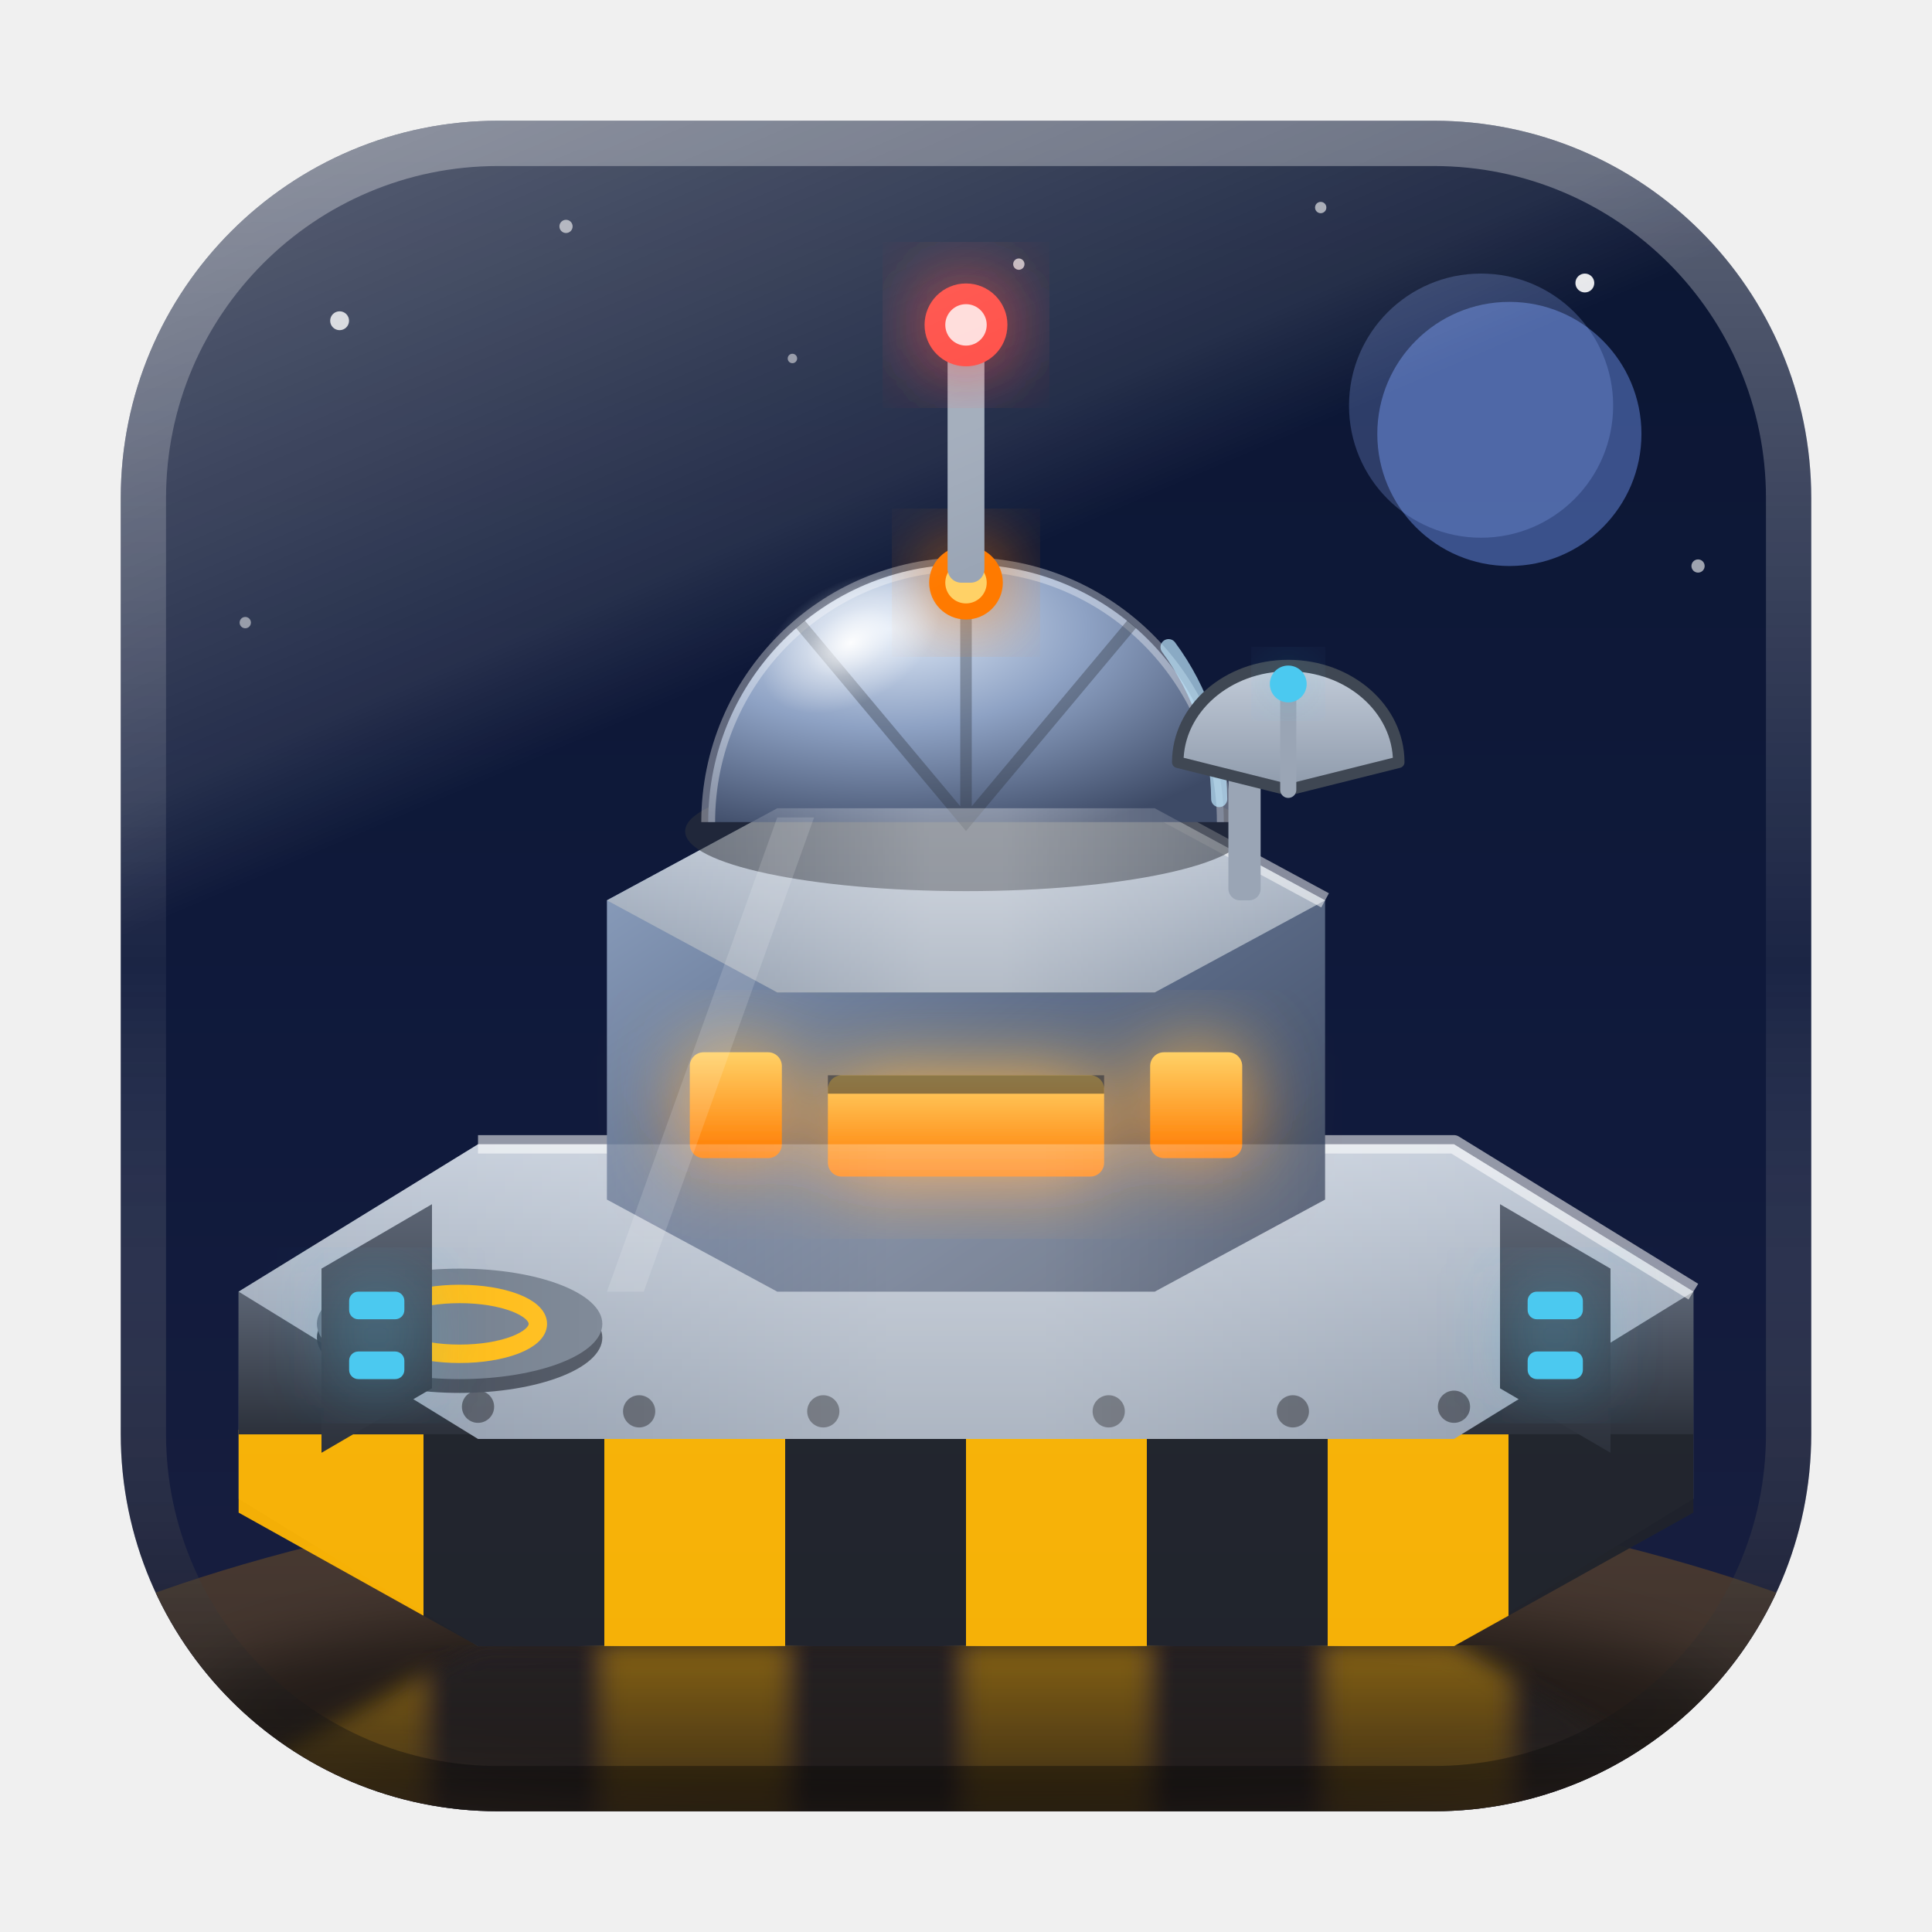
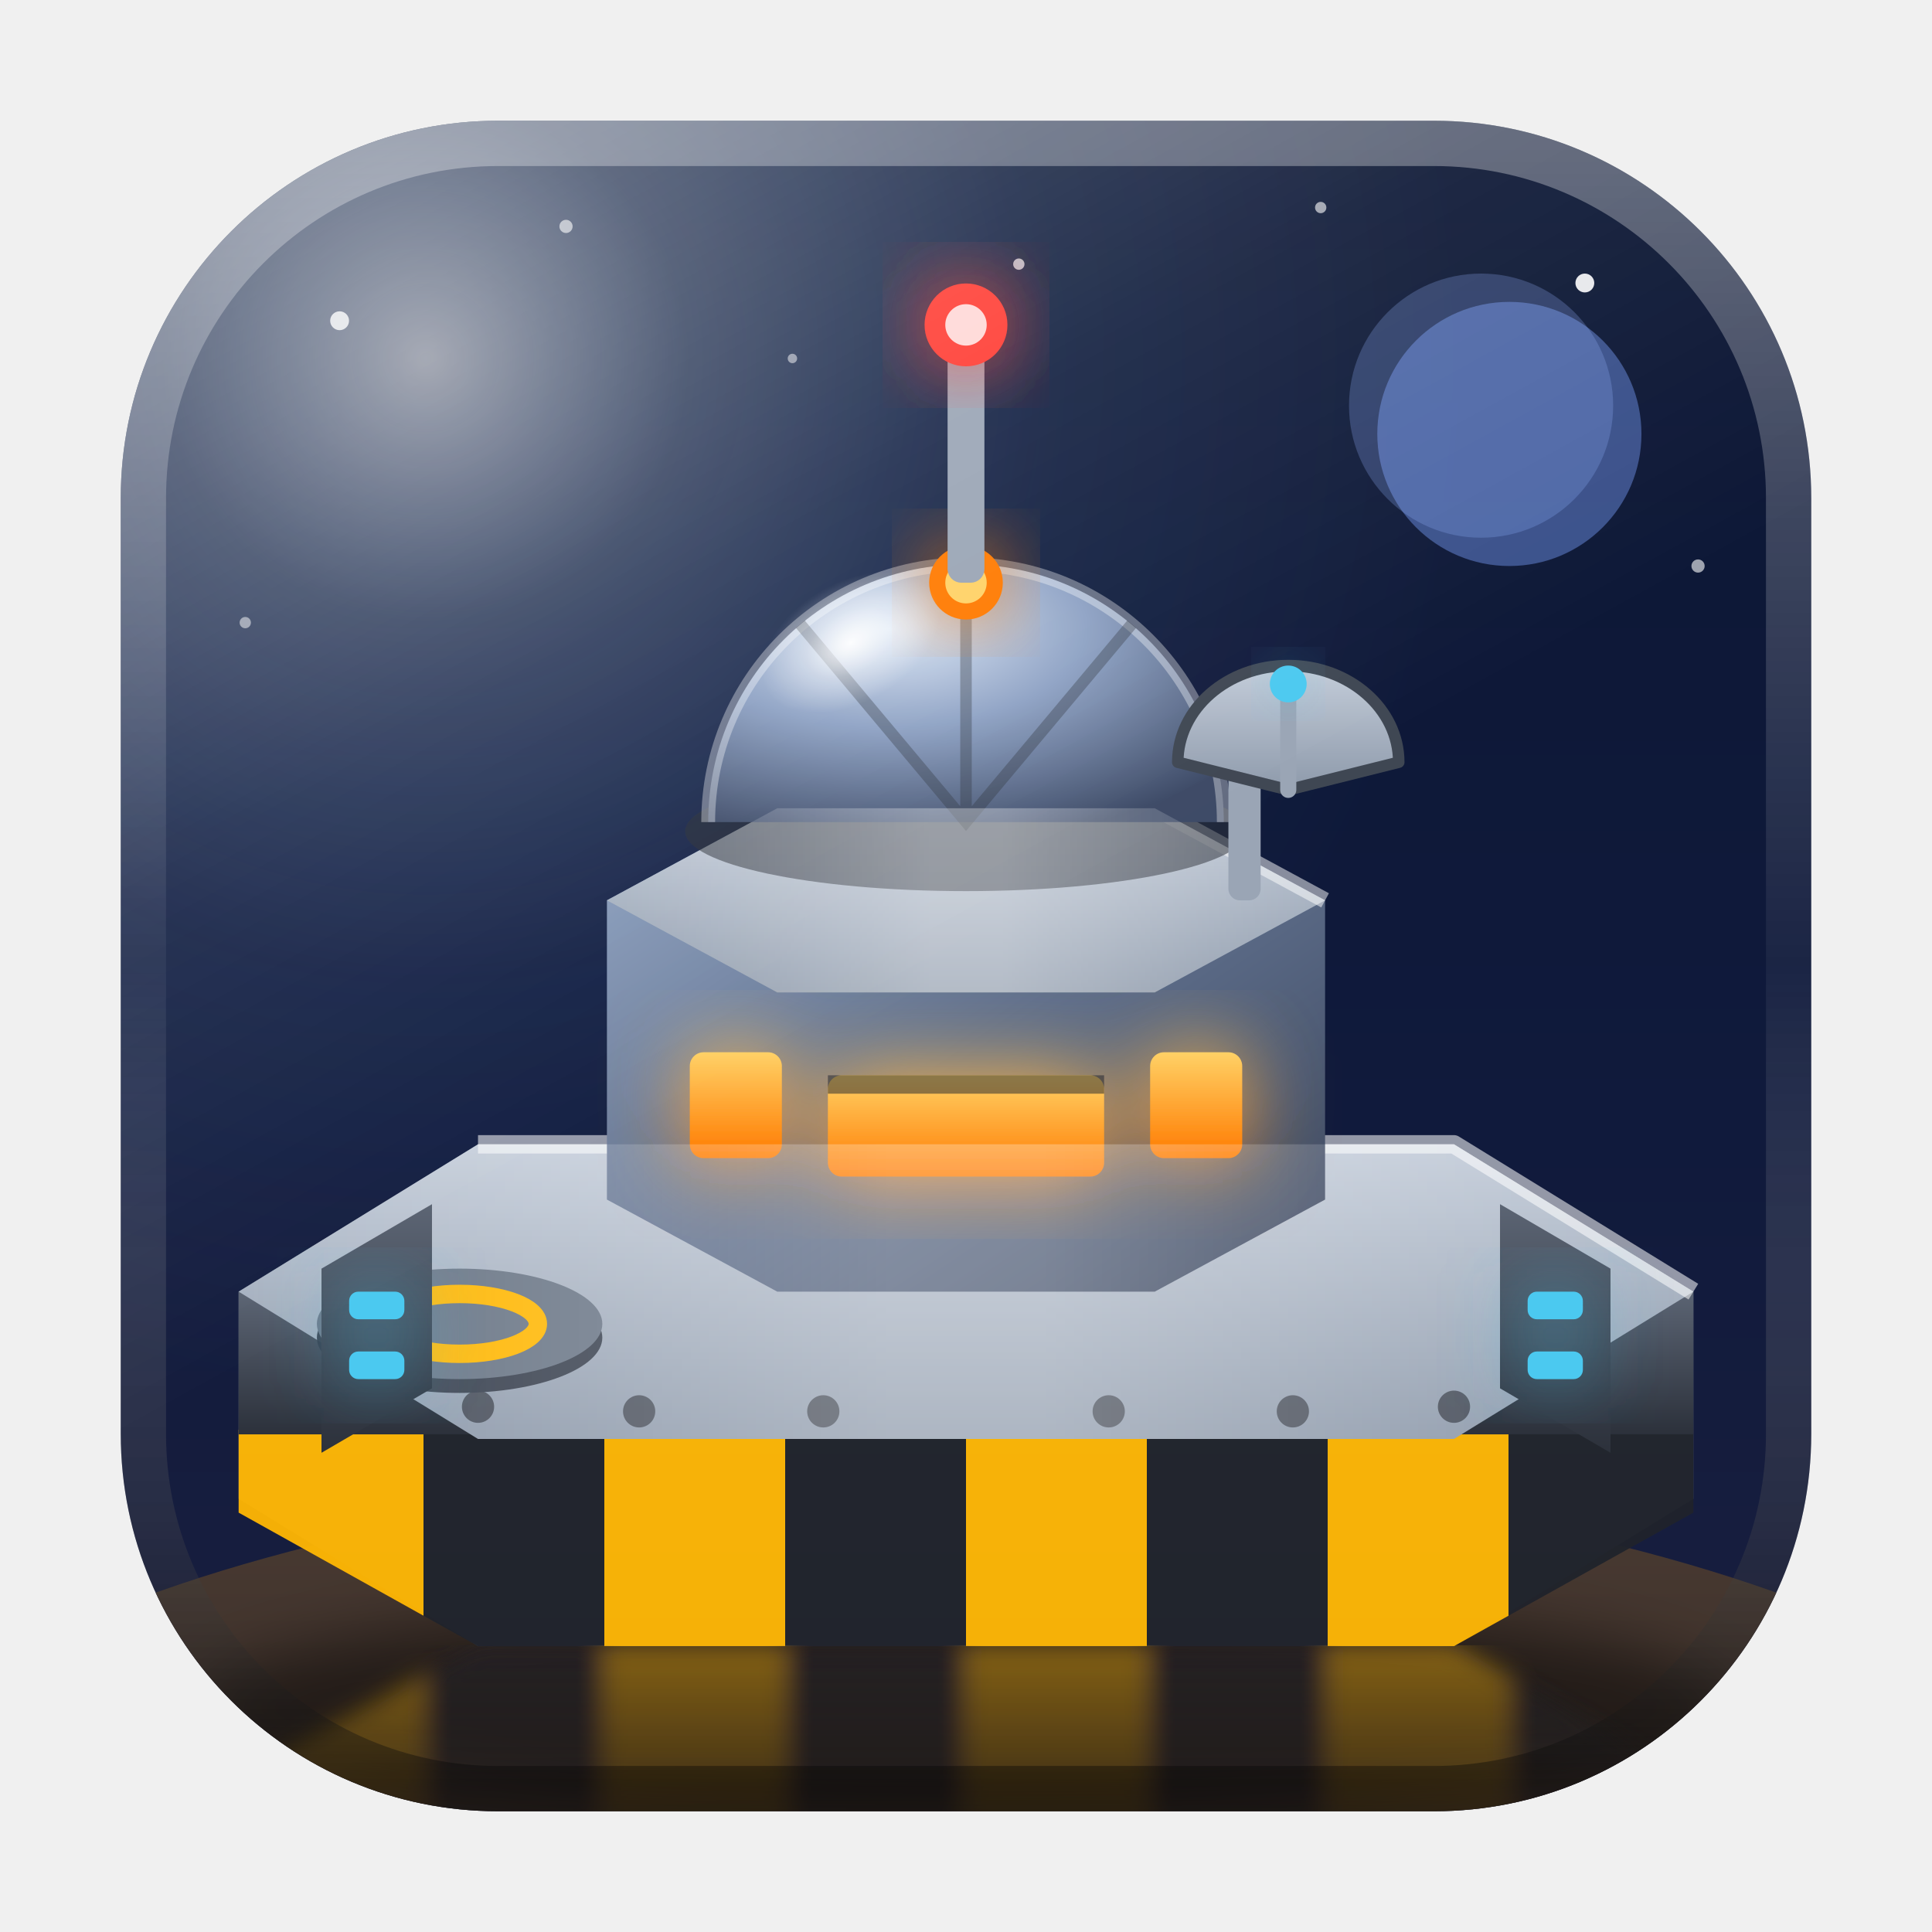
<svg xmlns="http://www.w3.org/2000/svg" width="1024" height="1024" viewBox="0 0 1024 1024">
  <defs>
    <linearGradient id="sky" x1="0" y1="0" x2="0" y2="1">
      <stop offset="0" stop-color="#0b1633" />
      <stop offset="0.6" stop-color="#101a3c" />
      <stop offset="1" stop-color="#1a1f3f" />
    </linearGradient>
    <linearGradient id="ground" x1="0" y1="0" x2="0" y2="1">
      <stop offset="0" stop-color="#4a3b33" />
      <stop offset="1" stop-color="#241b17" />
    </linearGradient>
    <linearGradient id="tileEdge" x1="0" y1="0" x2="0" y2="1">
      <stop offset="0" stop-color="#ffffff" stop-opacity="0.32" />
      <stop offset="0.5" stop-color="#ffffff" stop-opacity="0.05" />
      <stop offset="1" stop-color="#000000" stop-opacity="0.4" />
    </linearGradient>
    <linearGradient id="steelTop" x1="0" y1="0" x2="0" y2="1">
      <stop offset="0" stop-color="#c3ccd9" />
      <stop offset="1" stop-color="#8e9aab" />
    </linearGradient>
    <linearGradient id="steelSide" x1="0" y1="0" x2="0" y2="1">
      <stop offset="0" stop-color="#7c8797" />
      <stop offset="1" stop-color="#3f4753" />
    </linearGradient>
    <linearGradient id="steelDark" x1="0" y1="0" x2="0" y2="1">
      <stop offset="0" stop-color="#5b6473" />
      <stop offset="1" stop-color="#2c313b" />
    </linearGradient>
    <linearGradient id="deck" x1="0" y1="0" x2="1" y2="1">
      <stop offset="0" stop-color="#8fa3c2" />
      <stop offset="0.5" stop-color="#5f6f8c" />
      <stop offset="1" stop-color="#3a455c" />
    </linearGradient>
    <radialGradient id="dome" cx="0.35" cy="0.25" r="0.85">
      <stop offset="0" stop-color="#dbe6f5" />
      <stop offset="0.45" stop-color="#8ea2c4" />
      <stop offset="1" stop-color="#3d4a66" />
    </radialGradient>
    <linearGradient id="amber" x1="0" y1="0" x2="0" y2="1">
      <stop offset="0" stop-color="#ffd166" />
      <stop offset="1" stop-color="#ff7a00" />
    </linearGradient>
    <linearGradient id="hazard" x1="0" y1="0" x2="1" y2="0">
      <stop offset="0" stop-color="#ffb703" />
      <stop offset="0.125" stop-color="#ffb703" />
      <stop offset="0.125" stop-color="#1f232b" />
      <stop offset="0.25" stop-color="#1f232b" />
      <stop offset="0.25" stop-color="#ffb703" />
      <stop offset="0.375" stop-color="#ffb703" />
      <stop offset="0.375" stop-color="#1f232b" />
      <stop offset="0.5" stop-color="#1f232b" />
      <stop offset="0.5" stop-color="#ffb703" />
      <stop offset="0.625" stop-color="#ffb703" />
      <stop offset="0.625" stop-color="#1f232b" />
      <stop offset="0.75" stop-color="#1f232b" />
      <stop offset="0.75" stop-color="#ffb703" />
      <stop offset="0.875" stop-color="#ffb703" />
      <stop offset="0.875" stop-color="#1f232b" />
      <stop offset="1" stop-color="#1f232b" />
    </linearGradient>
    <filter id="glow" x="-50%" y="-50%" width="200%" height="200%">
      <feGaussianBlur stdDeviation="18" result="b" />
      <feMerge>
        <feMergeNode in="b" />
        <feMergeNode in="SourceGraphic" />
      </feMerge>
    </filter>
    <filter id="shadow" x="-20%" y="-20%" width="140%" height="160%">
      <feGaussianBlur stdDeviation="16" />
    </filter>
    <clipPath id="tileClip">
      <rect x="64" y="64" width="896" height="896" rx="200" />
    </clipPath>
-     <linearGradient id="gloss" x1="0" y1="0" x2="0.6" y2="1">
-       <stop offset="0" stop-color="#ffffff" stop-opacity="0.34" />
-       <stop offset="0.42" stop-color="#ffffff" stop-opacity="0.10" />
-       <stop offset="0.5" stop-color="#ffffff" stop-opacity="0" />
+     <linearGradient id="gloss" x1="0" y1="0" x2="0.55" y2="1">
+       <stop offset="0" stop-color="#ffffff" stop-opacity="0.30" />
+       <stop offset="0.35" stop-color="#ffffff" stop-opacity="0.08" />
+       <stop offset="0.6" stop-color="#ffffff" stop-opacity="0" />
    </linearGradient>
    <linearGradient id="sweep" x1="0" y1="0" x2="1" y2="0">
      <stop offset="0" stop-color="#ffffff" stop-opacity="0" />
      <stop offset="0.45" stop-color="#ffffff" stop-opacity="0.55" />
      <stop offset="0.55" stop-color="#ffffff" stop-opacity="0.55" />
      <stop offset="1" stop-color="#ffffff" stop-opacity="0" />
    </linearGradient>
    <radialGradient id="spec" cx="0.5" cy="0.5" r="0.5">
      <stop offset="0" stop-color="#ffffff" stop-opacity="0.95" />
      <stop offset="0.5" stop-color="#ffffff" stop-opacity="0.35" />
      <stop offset="1" stop-color="#ffffff" stop-opacity="0" />
    </radialGradient>
    <linearGradient id="reflFade" x1="0" y1="0" x2="0" y2="1">
      <stop offset="0" stop-color="#ffffff" stop-opacity="0.45" />
      <stop offset="1" stop-color="#ffffff" stop-opacity="0" />
    </linearGradient>
+     <radialGradient id="lightSpot" cx="0.18" cy="0.14" r="0.62">
+       <stop offset="0" stop-color="#ffffff" stop-opacity="0.55" />
+       <stop offset="0.25" stop-color="#cfe6ff" stop-opacity="0.22" />
+       <stop offset="0.6" stop-color="#7fb4ff" stop-opacity="0.06" />
+       <stop offset="1" stop-color="#7fb4ff" stop-opacity="0" />
+     </radialGradient>
    <mask id="reflMask">
      <rect x="64" y="872" width="896" height="120" fill="url(#reflFade)" />
    </mask>
    <filter id="blur6">
      <feGaussianBlur stdDeviation="6" />
    </filter>
  </defs>
  <rect x="64" y="64" width="896" height="896" rx="200" fill="url(#sky)" />
+   <rect x="64" y="64" width="896" height="896" rx="200" fill="url(#lightSpot)" />
  <g clip-path="url(#tileClip)">
    <g fill="#ffffff">
      <circle cx="180" cy="170" r="5" opacity="0.8" />
      <circle cx="300" cy="120" r="3.5" opacity="0.6" />
      <circle cx="840" cy="150" r="5" opacity="0.9" />
      <circle cx="700" cy="110" r="3" opacity="0.6" />
      <circle cx="900" cy="300" r="3.5" opacity="0.6" />
      <circle cx="130" cy="330" r="3" opacity="0.5" />
      <circle cx="540" cy="140" r="3" opacity="0.7" />
      <circle cx="420" cy="190" r="2.5" opacity="0.5" />
    </g>
    <circle cx="800" cy="230" r="70" fill="#5f7fd0" opacity="0.55" />
    <circle cx="785" cy="215" r="70" fill="#8fb0ff" opacity="0.25" />
    <ellipse cx="512" cy="1010" rx="620" ry="230" fill="url(#ground)" />
    <ellipse cx="512" cy="905" rx="410" ry="60" fill="#000" opacity="0.45" filter="url(#shadow)" />
  </g>
  <g id="building" transform="translate(512 770) scale(1.22) translate(-512 -770)">
    <path d="M196 700 L300 636 L724 636 L828 700 L828 790 L724 854 L300 854 L196 790 Z" fill="url(#steelSide)" />
    <path d="M196 760 L828 760 L828 796 L724 854 L300 854 L196 796 Z" fill="url(#hazard)" opacity="0.95" />
    <path d="M196 700 L828 700 L828 762 L196 762 Z" fill="url(#steelDark)" />
    <path d="M196 700 L300 636 L724 636 L828 700 L724 764 L300 764 Z" fill="url(#steelTop)" />
    <path d="M300 636 L724 636 L828 700" fill="none" stroke="#ffffff" stroke-opacity="0.55" stroke-width="8" stroke-linejoin="round" />
    <g fill="#2c313b" opacity="0.7">
      <circle cx="240" cy="725" r="7" />
      <circle cx="300" cy="750" r="7" />
      <circle cx="370" cy="752" r="7" />
      <circle cx="450" cy="752" r="7" />
      <circle cx="574" cy="752" r="7" />
      <circle cx="654" cy="752" r="7" />
      <circle cx="724" cy="750" r="7" />
      <circle cx="784" cy="725" r="7" />
    </g>
    <ellipse cx="292" cy="720" rx="62" ry="24" fill="#3a4250" />
    <ellipse cx="292" cy="714" rx="62" ry="24" fill="#6a7686" />
    <ellipse cx="292" cy="714" rx="34" ry="13" fill="none" stroke="#ffb703" stroke-width="8" />
    <path d="M356 530 L430 490 L594 490 L668 530 L668 660 L594 700 L430 700 L356 660 Z" fill="url(#deck)" />
    <path d="M356 530 L430 490 L594 490 L668 530 L594 570 L430 570 Z" fill="url(#steelTop)" />
    <path d="M430 490 L594 490 L668 530" fill="none" stroke="#ffffff" stroke-opacity="0.5" stroke-width="7" stroke-linejoin="round" />
    <g fill="url(#amber)" filter="url(#glow)">
      <rect x="392" y="596" width="40" height="46" rx="6" />
      <rect x="452" y="606" width="120" height="44" rx="6" />
      <rect x="592" y="596" width="40" height="46" rx="6" />
    </g>
    <g fill="#1a1f2b" opacity="0.5">
      <rect x="452" y="606" width="120" height="8" />
    </g>
    <ellipse cx="512" cy="500" rx="122" ry="26" fill="#2c313b" opacity="0.6" />
    <path d="M400 496 A112 112 0 0 1 624 496 Z" fill="url(#dome)" />
    <path d="M400 496 A112 112 0 0 1 624 496" fill="none" stroke="#ffffff" stroke-opacity="0.35" stroke-width="6" />
    <path d="M512 384 V496 M440 410 L512 496 L584 410" fill="none" stroke="#2c313b" stroke-opacity="0.35" stroke-width="5" />
    <circle cx="512" cy="392" r="16" fill="#ff7a00" filter="url(#glow)" />
    <circle cx="512" cy="392" r="9" fill="#ffd166" />
    <ellipse cx="462" cy="418" rx="42" ry="26" fill="url(#spec)" transform="rotate(-30 462 418)" />
-     <path d="M600 420 A112 112 0 0 1 622 486" fill="none" stroke="#bfe9ff" stroke-opacity="0.7" stroke-width="7" stroke-linecap="round" />
    <path d="M300 636 L724 636 L828 700 L724 764 L300 764 L196 700 Z" fill="url(#sweep)" opacity="0.5" />
    <path d="M356 530 L430 490 L594 490 L668 530 L594 570 L430 570 Z" fill="url(#sweep)" opacity="0.6" />
-     <path d="M430 494 L446 494 L372 700 L356 700 Z" fill="#ffffff" opacity="0.14" />
    <rect x="504" y="286" width="16" height="106" rx="6" fill="#9aa5b5" />
    <circle cx="512" cy="280" r="18" fill="#ff3b30" filter="url(#glow)" />
    <circle cx="512" cy="280" r="9" fill="#ffd8d6" />
    <rect x="626" y="470" width="14" height="60" rx="5" fill="#9aa5b5" />
    <path d="M604 470 A48 42 0 0 1 700 470 L652 482 Z" fill="url(#steelTop)" stroke="#3f4753" stroke-width="5" stroke-linejoin="round" />
    <line x1="652" y1="482" x2="652" y2="440" stroke="#9aa5b5" stroke-width="7" stroke-linecap="round" />
    <circle cx="652" cy="436" r="8" fill="#4cc9f0" filter="url(#glow)" />
    <path d="M232 690 L280 662 L280 742 L232 770 Z" fill="url(#steelDark)" />
    <path d="M792 690 L744 662 L744 742 L792 770 Z" fill="url(#steelDark)" />
    <g fill="#4cc9f0" filter="url(#glow)">
      <rect x="244" y="700" width="24" height="12" rx="4" />
      <rect x="244" y="726" width="24" height="12" rx="4" />
      <rect x="756" y="700" width="24" height="12" rx="4" />
      <rect x="756" y="726" width="24" height="12" rx="4" />
    </g>
  </g>
  <g clip-path="url(#tileClip)" mask="url(#reflMask)" filter="url(#blur6)">
    <use href="#building" transform="translate(0 1744) scale(1 -1)" />
  </g>
-   <path d="M64 264 A200 200 0 0 1 264 64 H760 A200 200 0 0 1 960 264 V300 Q560 560 64 700 Z" fill="url(#gloss)" clip-path="url(#tileClip)" />
+   <rect x="64" y="64" width="896" height="896" rx="200" fill="url(#gloss)" />
  <rect x="76" y="76" width="872" height="872" rx="188" fill="none" stroke="url(#tileEdge)" stroke-width="24" />
</svg>
